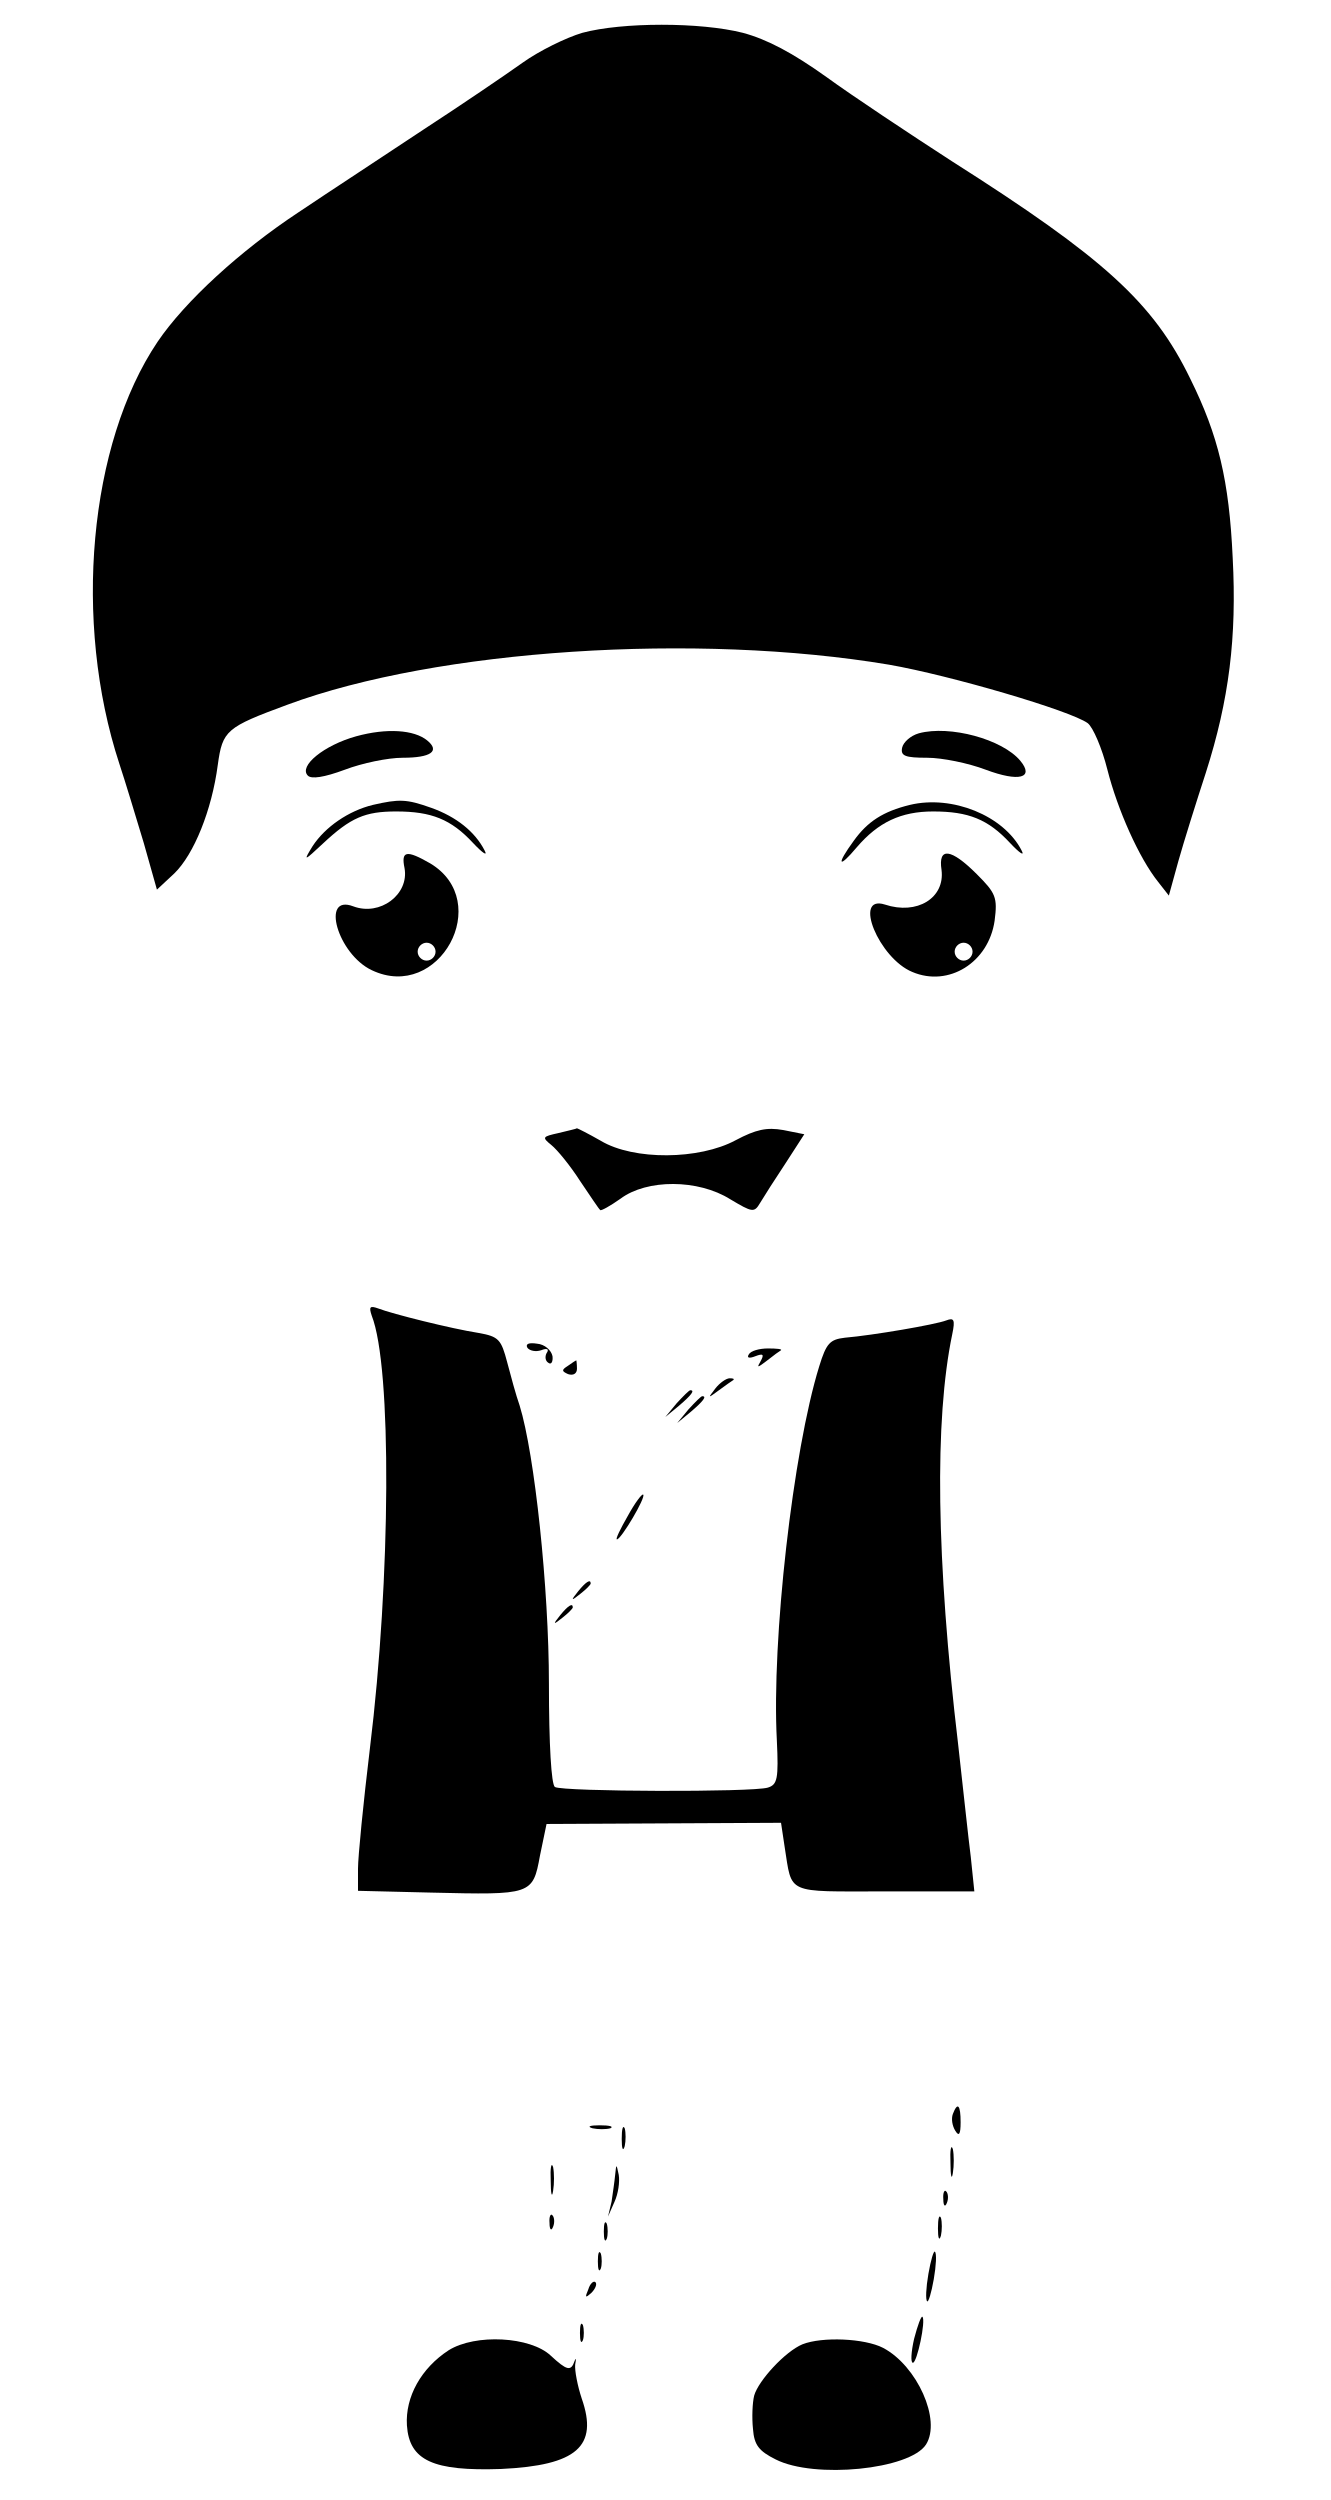
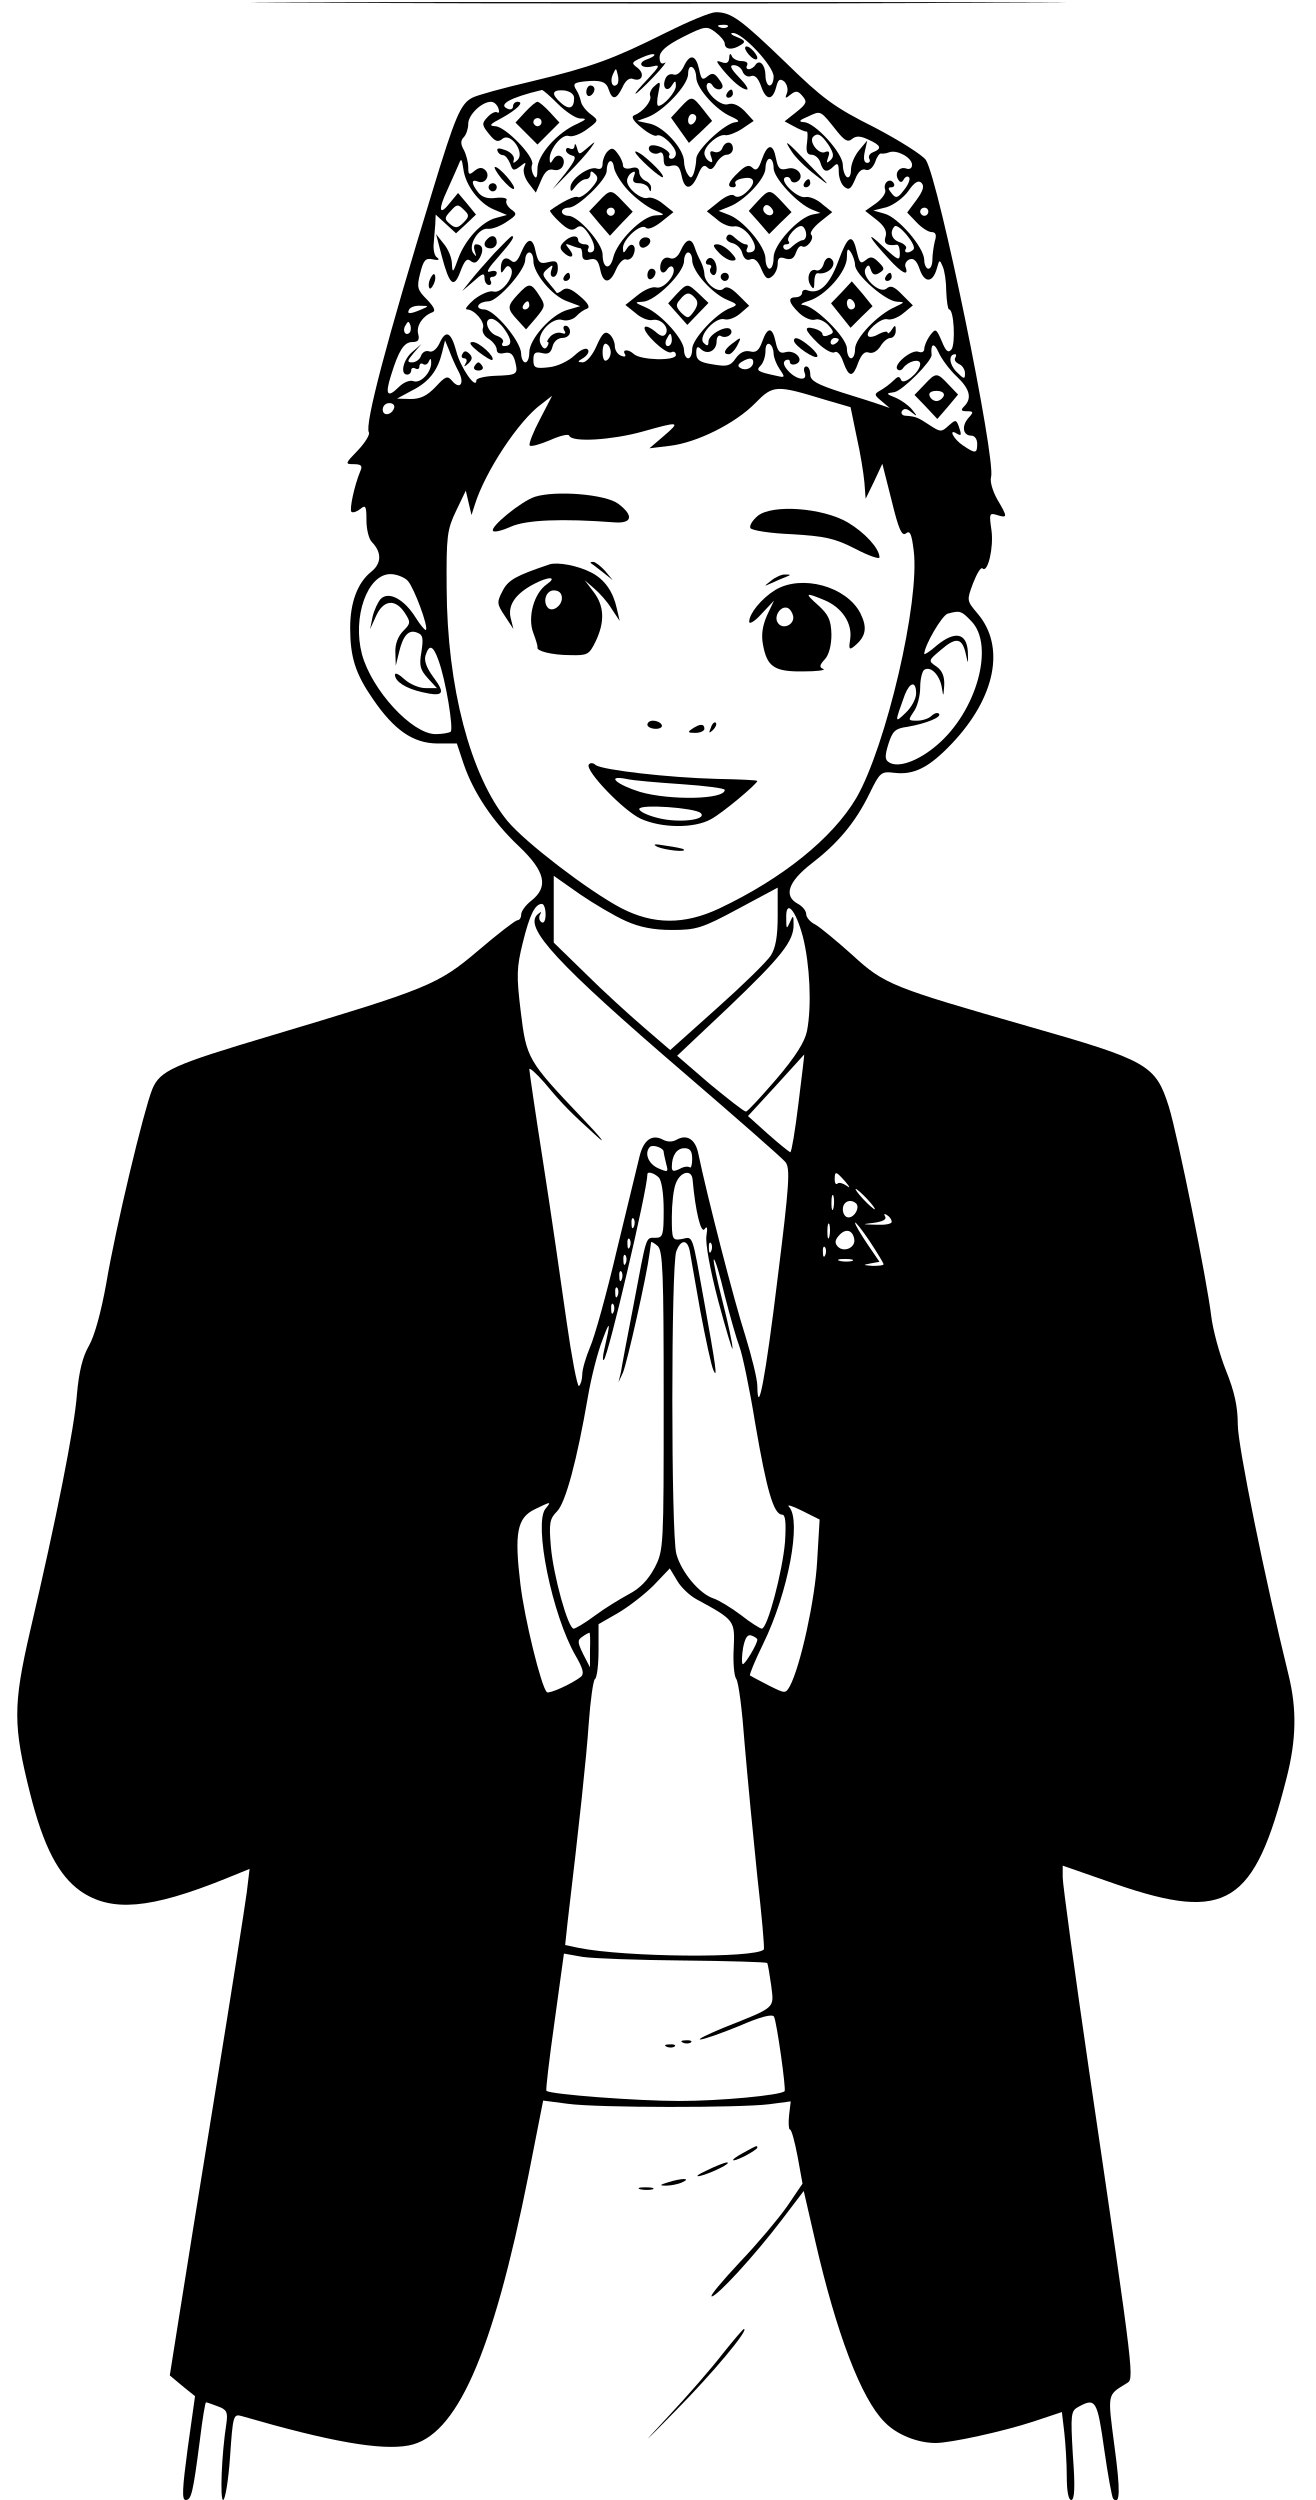
- <svg xmlns="http://www.w3.org/2000/svg" version="1.0" width="223pt" height="419pt" viewBox="0 0 223 419" preserveAspectRatio="xMidYMid meet">
-   <g transform="translate(0,419) scale(0.1,-0.1)" fill="#000000" stroke="none">
-     <path d="M976 4135 c-27 -8 -72 -30 -100 -50 -28 -20 -103 -71 -166 -112 -63 -42 -158 -104 -210 -139 -97 -64 -190 -149 -236 -217 -115 -171 -142 -469 -64 -707 10 -30 28 -90 41 -133 l22 -78 29 27 c33 32 63 106 73 182 8 58 14 63 117 101 251 93 686 121 1008 67 103 -18 304 -77 333 -98 9 -7 24 -42 33 -78 17 -67 53 -148 85 -188 l18 -23 16 58 c9 32 30 99 46 148 39 122 52 227 45 360 -6 130 -24 205 -71 300 -62 128 -145 203 -400 365 -71 46 -166 109 -210 141 -56 40 -99 63 -140 74 -71 18 -202 18 -269 0z" />
-     <path d="M597 2956 c-54 -15 -97 -50 -81 -66 6 -6 27 -3 62 10 29 11 72 20 97 20 47 0 63 11 41 29 -22 18 -68 21 -119 7z" />
-     <path d="M1540 2961 c-14 -4 -26 -15 -28 -24 -3 -14 5 -17 42 -17 25 0 69 -9 98 -20 56 -21 82 -14 58 15 -30 36 -118 60 -170 46z" />
-     <path d="M625 2841 c-41 -10 -80 -37 -101 -69 -16 -26 -15 -26 17 4 47 44 71 54 123 54 59 0 92 -13 129 -53 16 -17 25 -23 19 -12 -16 31 -47 56 -89 71 -42 15 -54 15 -98 5z" />
-     <path d="M1525 2841 c-45 -11 -71 -28 -94 -60 -30 -41 -26 -48 5 -11 36 42 74 60 128 60 59 0 92 -13 129 -53 16 -17 25 -23 19 -12 -30 58 -116 93 -187 76z" />
-     <path d="M678 2735 c8 -44 -41 -81 -86 -64 -55 21 -26 -80 31 -107 113 -54 205 115 98 179 -40 23 -49 21 -43 -8z m52 -140 c0 -8 -7 -15 -15 -15 -8 0 -15 7 -15 15 0 8 7 15 15 15 8 0 15 -7 15 -15z" />
-     <path d="M1578 2732 c6 -47 -41 -76 -95 -58 -54 17 -10 -90 46 -113 61 -26 128 16 138 86 5 39 2 46 -30 78 -43 43 -65 46 -59 7z m52 -137 c0 -8 -7 -15 -15 -15 -8 0 -15 7 -15 15 0 8 7 15 15 15 8 0 15 -7 15 -15z" />
-     <path d="M936 2291 c-27 -6 -28 -7 -12 -20 10 -8 32 -35 48 -60 17 -25 32 -48 34 -49 1 -2 17 7 34 19 44 33 130 33 184 -1 37 -22 40 -23 50 -6 6 10 25 40 43 67 l31 48 -35 7 c-28 5 -46 1 -80 -17 -61 -33 -171 -34 -226 -1 -21 12 -39 21 -40 21 -1 -1 -15 -4 -31 -8z" />
-     <path d="M623 1985 c34 -86 32 -440 -3 -725 -11 -91 -20 -182 -20 -202 l0 -37 123 -3 c168 -4 170 -4 182 62 l11 53 196 1 197 1 6 -40 c13 -81 0 -75 167 -75 l151 0 -6 58 c-4 31 -13 116 -21 187 -37 312 -40 545 -10 689 5 24 3 28 -10 23 -18 -7 -123 -25 -170 -29 -25 -3 -31 -9 -43 -48 -44 -142 -80 -459 -71 -627 3 -64 1 -74 -15 -79 -25 -8 -344 -7 -357 1 -6 4 -10 71 -10 173 0 160 -24 385 -49 466 -6 17 -15 50 -21 73 -10 38 -14 43 -48 49 -45 7 -145 32 -168 41 -14 5 -16 3 -11 -12z" />
-     <path d="M884 1931 c4 -5 14 -7 23 -4 10 4 14 2 9 -5 -3 -6 -2 -13 3 -16 5 -4 8 2 7 11 -2 10 -13 20 -26 21 -13 2 -20 0 -16 -7z" />
-     <path d="M1255 1920 c-4 -6 1 -7 11 -3 13 5 15 3 9 -8 -7 -12 -6 -12 11 1 10 8 21 16 23 17 2 2 -7 3 -22 3 -14 0 -29 -4 -32 -10z" />
-     <path d="M952 1901 c-11 -7 -11 -9 0 -14 9 -3 15 1 15 9 0 8 -1 14 -1 14 -1 0 -7 -4 -14 -9z" />
-     <path d="M1199 1863 c-13 -17 -13 -17 6 -3 11 8 22 16 24 17 2 2 0 3 -6 3 -6 0 -17 -8 -24 -17z" />
-     <path d="M1134 1838 l-19 -23 23 19 c21 18 27 26 19 26 -2 0 -12 -10 -23 -22z" />
-     <path d="M1154 1828 l-19 -23 23 19 c21 18 27 26 19 26 -2 0 -12 -10 -23 -22z" />
-     <path d="M1052 1649 c-12 -21 -21 -39 -18 -39 7 0 49 71 44 75 -2 2 -14 -14 -26 -36z" />
-     <path d="M969 1523 c-13 -16 -12 -17 4 -4 9 7 17 15 17 17 0 8 -8 3 -21 -13z" />
-     <path d="M939 1483 c-13 -16 -12 -17 4 -4 9 7 17 15 17 17 0 8 -8 3 -21 -13z" />
-     <path d="M1597 647 c-3 -8 -1 -20 4 -28 6 -10 9 -7 9 14 0 29 -5 35 -13 14z" />
-     <path d="M993 623 c9 -2 23 -2 30 0 6 3 -1 5 -18 5 -16 0 -22 -2 -12 -5z" />
-     <path d="M1042 605 c0 -16 2 -22 5 -12 2 9 2 23 0 30 -3 6 -5 -1 -5 -18z" />
-     <path d="M1593 565 c0 -22 2 -30 4 -17 2 12 2 30 0 40 -3 9 -5 -1 -4 -23z" />
-     <path d="M923 535 c0 -22 2 -30 4 -17 2 12 2 30 0 40 -3 9 -5 -1 -4 -23z" />
-     <path d="M1031 545 c-1 -11 -4 -31 -6 -45 l-6 -25 11 25 c6 13 9 33 7 45 -4 19 -4 19 -6 0z" />
-     <path d="M1581 504 c0 -11 3 -14 6 -6 3 7 2 16 -1 19 -3 4 -6 -2 -5 -13z" />
-     <path d="M921 464 c0 -11 3 -14 6 -6 3 7 2 16 -1 19 -3 4 -6 -2 -5 -13z" />
-     <path d="M1572 455 c0 -16 2 -22 5 -12 2 9 2 23 0 30 -3 6 -5 -1 -5 -18z" />
-     <path d="M1012 450 c0 -14 2 -19 5 -12 2 6 2 18 0 25 -3 6 -5 1 -5 -13z" />
-     <path d="M1002 400 c0 -14 2 -19 5 -12 2 6 2 18 0 25 -3 6 -5 1 -5 -13z" />
-     <path d="M1556 379 c-4 -23 -5 -44 -2 -46 2 -2 7 14 11 37 4 23 5 43 2 46 -2 3 -7 -14 -11 -37z" />
-     <path d="M986 353 c-6 -14 -5 -15 5 -6 7 7 10 15 7 18 -3 3 -9 -2 -12 -12z" />
-     <path d="M1532 270 c-5 -22 -6 -40 -2 -40 7 0 22 71 16 77 -2 2 -8 -14 -14 -37z" />
-     <path d="M972 280 c0 -14 2 -19 5 -12 2 6 2 18 0 25 -3 6 -5 1 -5 -13z" />
-     <path d="M752 251 c-46 -30 -73 -78 -70 -126 4 -59 44 -77 158 -73 127 6 163 38 135 118 -7 21 -12 47 -11 57 2 10 1 12 -1 6 -6 -18 -13 -16 -40 9 -34 32 -126 37 -171 9z" />
-     <path d="M1345 261 c-29 -12 -74 -61 -81 -86 -3 -12 -4 -37 -2 -56 2 -27 10 -37 38 -51 65 -33 225 -17 252 25 26 41 -15 132 -72 162 -31 16 -102 19 -135 6z" />
+ <svg xmlns="http://www.w3.org/2000/svg" version="1.0" width="323pt" height="614pt" viewBox="0 0 323 614" preserveAspectRatio="xMidYMid meet">
+   <g transform="translate(0,614) scale(0.1,-0.1)" fill="#000000" stroke="none">
+     <path d="M808 6133 c448 -2 1177 -2 1620 0 444 1 78 2 -813 2 -891 0 -1254 -1 -807 -2z" />
+     <path d="M1636 6060 c-130 -65 -181 -84 -331 -120 -69 -16 -134 -34 -145 -40 -29 -15 -42 -46 -98 -230 -113 -369 -167 -574 -156 -592 3 -5 -9 -25 -27 -44 -32 -33 -32 -34 -10 -34 18 0 22 -4 16 -17 -15 -36 -27 -94 -22 -100 4 -3 13 0 22 7 13 11 15 7 15 -28 0 -22 6 -47 14 -54 24 -25 23 -52 -2 -72 -34 -27 -52 -76 -52 -138 0 -72 13 -113 56 -175 52 -76 98 -108 157 -109 l49 0 17 -51 c24 -70 72 -142 136 -202 64 -61 73 -99 30 -133 -14 -11 -25 -26 -25 -34 0 -8 -4 -14 -9 -14 -5 0 -49 -34 -97 -75 -99 -84 -122 -93 -510 -209 -238 -71 -271 -85 -290 -131 -21 -52 -90 -340 -113 -477 -13 -72 -29 -130 -43 -154 -15 -26 -24 -62 -29 -118 -6 -82 -50 -304 -116 -586 -41 -179 -41 -228 1 -395 33 -131 70 -201 123 -239 76 -53 171 -45 357 30 l59 24 -7 -58 c-4 -31 -38 -248 -76 -482 -38 -234 -79 -488 -91 -565 l-22 -139 31 -26 31 -25 -18 -128 c-13 -98 -15 -127 -5 -127 14 0 18 17 35 148 6 50 13 92 15 92 1 0 14 -4 29 -10 22 -8 25 -14 21 -42 -12 -77 -16 -188 -8 -188 5 0 13 48 17 106 7 102 8 106 29 100 217 -63 342 -85 410 -72 117 22 206 223 294 664 l36 183 61 -8 c75 -10 422 -10 494 -1 l53 7 -4 -34 c-2 -19 -1 -35 2 -35 4 0 12 -30 19 -67 l12 -66 -38 -56 c-21 -30 -73 -92 -117 -138 -43 -46 -74 -83 -68 -83 13 0 105 100 172 188 l54 71 28 -122 c52 -227 113 -388 170 -445 29 -31 81 -52 126 -52 36 0 165 28 241 53 l69 23 6 -51 c3 -27 6 -76 6 -107 0 -36 4 -58 11 -58 8 0 10 31 4 109 -6 103 -5 110 14 120 42 23 46 16 63 -105 9 -63 19 -118 22 -121 17 -17 18 19 3 130 -17 130 -18 124 29 153 20 12 23 -8 -91 767 -36 246 -65 460 -65 476 l0 29 132 -46 c271 -93 339 -50 418 262 24 94 25 169 5 251 -58 236 -125 565 -125 616 0 44 -8 81 -29 133 -16 40 -32 100 -36 132 -11 92 -82 442 -104 515 -33 104 -50 114 -348 199 -331 95 -351 102 -429 174 -38 34 -79 68 -91 75 -13 6 -23 18 -23 26 0 8 -9 19 -20 25 -36 19 -25 54 33 99 65 50 108 101 143 173 25 51 28 54 60 50 49 -6 86 13 142 72 107 113 132 238 63 319 -27 32 -27 32 -11 75 9 23 19 40 23 36 13 -13 28 52 22 94 -6 41 -5 43 14 37 26 -8 26 -5 0 39 -11 20 -18 43 -15 54 13 41 -128 728 -160 779 -8 12 -65 48 -126 80 -98 49 -127 70 -218 159 -111 107 -134 124 -172 124 -13 0 -68 -23 -122 -50z m144 -27 c0 -15 19 -17 40 -3 12 7 10 11 -10 19 -14 5 -18 10 -10 10 23 1 100 -81 100 -107 0 -12 -4 -22 -10 -22 -5 0 -10 11 -10 24 0 27 -15 42 -25 26 -3 -5 -11 -10 -16 -10 -6 0 -7 5 -4 10 3 6 -3 10 -14 10 -10 0 -22 6 -24 13 -3 7 -6 5 -6 -5 -1 -12 -6 -15 -18 -11 -16 6 -15 3 2 -18 25 -30 47 -48 59 -49 6 0 -3 14 -19 30 -21 22 -24 30 -13 30 9 0 19 -7 22 -16 3 -9 13 -14 20 -11 10 4 18 -5 25 -24 12 -36 28 -37 37 -4 5 20 9 23 20 15 7 -7 10 -19 7 -28 -6 -14 -4 -15 9 -4 13 10 18 9 29 -4 12 -14 10 -19 -15 -39 l-29 -23 24 -13 c13 -7 27 -13 30 -12 3 1 3 -11 1 -28 -3 -21 0 -29 11 -29 9 0 19 -9 22 -20 7 -23 16 -25 33 -8 9 9 12 6 12 -14 0 -14 6 -31 14 -37 11 -9 16 -5 26 18 7 19 17 28 26 24 8 -3 17 4 23 18 4 13 11 23 15 22 3 -1 12 0 20 3 19 7 56 -13 56 -31 0 -8 -6 -12 -14 -9 -17 6 -30 -11 -20 -27 5 -8 9 -8 14 1 4 7 10 8 13 4 3 -5 -3 -19 -13 -31 -15 -20 -20 -21 -30 -8 -9 11 -10 15 -1 15 7 0 9 5 6 10 -9 15 -27 1 -21 -16 3 -7 -7 -22 -22 -33 l-27 -19 28 -22 c19 -15 26 -28 22 -41 -6 -17 3 -24 28 -20 4 0 7 -9 7 -21 0 -20 -4 -18 -42 17 -44 42 -35 23 16 -32 31 -34 49 -43 40 -19 -3 7 2 16 10 19 10 4 18 -4 25 -25 12 -34 32 -33 42 3 6 22 7 22 14 5 5 -10 9 -38 9 -62 1 -24 4 -44 7 -44 12 0 16 -84 6 -98 -8 -10 -14 -5 -24 20 -14 32 -15 32 -29 14 -8 -11 -14 -26 -14 -33 0 -7 -6 -10 -14 -7 -17 7 -63 -32 -52 -43 4 -4 10 -3 14 3 12 17 42 25 42 10 0 -20 -42 -54 -47 -39 -4 10 -8 9 -19 -2 -8 -8 -23 -19 -32 -24 -16 -9 -15 -11 3 -26 l20 -17 -20 7 c-11 4 -55 18 -97 31 -62 20 -78 29 -78 44 0 11 -4 20 -10 20 -5 0 -7 -7 -4 -15 9 -22 -19 -19 -40 4 -11 12 -14 21 -7 26 6 3 11 2 11 -4 0 -6 7 -8 15 -5 22 9 -2 36 -26 29 -13 -4 -19 1 -24 25 -8 38 -20 38 -33 1 -8 -22 -15 -28 -30 -24 -13 3 -25 -3 -35 -17 -13 -19 -21 -21 -56 -15 -33 5 -41 11 -41 28 0 15 3 18 11 10 16 -16 39 -5 39 19 0 10 5 16 10 13 13 -8 32 4 25 15 -8 14 -55 -11 -55 -29 0 -11 -3 -12 -12 -3 -15 15 28 64 51 58 9 -3 26 3 39 14 l22 19 -26 26 c-19 19 -30 23 -37 16 -13 -13 -47 14 -47 36 0 7 -4 21 -9 31 -5 9 -12 25 -15 35 -8 24 -21 21 -34 -8 -7 -16 -17 -23 -27 -19 -9 4 -17 -1 -21 -10 -8 -21 4 -35 15 -17 5 7 11 9 14 4 10 -16 -23 -54 -41 -49 -10 3 -30 -6 -46 -19 l-30 -24 25 -20 c13 -12 32 -19 41 -17 20 5 43 -18 33 -34 -5 -8 -13 -6 -26 6 -11 9 -22 14 -25 11 -10 -10 53 -70 65 -62 6 3 11 0 11 -7 0 -15 -88 -13 -104 3 -13 12 -29 11 -21 -1 3 -6 -1 -7 -9 -4 -9 3 -16 14 -16 24 0 10 -6 23 -13 29 -11 9 -18 3 -32 -29 -10 -23 -25 -40 -34 -40 -14 1 -13 2 2 11 9 6 15 15 11 20 -4 6 -17 1 -33 -14 -15 -14 -42 -27 -63 -29 -34 -4 -38 -1 -38 18 0 17 4 21 21 17 15 -4 22 0 26 16 3 12 13 21 24 21 11 0 19 7 19 15 0 8 -5 15 -11 15 -5 0 -7 -5 -3 -12 5 -7 2 -9 -7 -6 -8 3 -20 -1 -27 -8 -7 -8 -10 -14 -7 -14 3 0 3 -5 -1 -11 -5 -8 -10 -6 -16 6 -13 23 28 68 54 59 10 -3 25 1 33 9 8 9 20 17 27 19 8 3 2 14 -17 30 -22 19 -33 23 -43 16 -7 -6 -14 -9 -15 -7 -1 2 -10 13 -20 25 -16 19 -16 22 -2 34 13 11 14 10 9 -4 -3 -9 -1 -16 5 -16 6 0 11 9 11 21 0 17 -4 20 -24 15 -20 -5 -24 -1 -30 24 -7 38 -20 38 -36 0 -9 -22 -16 -28 -25 -20 -14 12 -25 3 -25 -19 0 -13 2 -13 9 -2 6 9 10 10 16 2 11 -18 -23 -63 -43 -57 -9 3 -30 -6 -47 -19 -16 -14 -25 -25 -18 -25 18 0 45 -31 39 -46 -3 -8 3 -20 14 -26 11 -7 20 -19 20 -27 0 -8 7 -11 19 -8 14 3 21 -2 26 -20 8 -33 6 -34 -49 -36 -25 -1 -46 -6 -46 -11 0 -25 -39 31 -49 70 -13 49 -26 56 -42 20 -7 -14 -17 -22 -25 -19 -8 3 -17 -2 -20 -11 -3 -9 -13 -16 -22 -16 -13 0 -12 4 4 23 l19 22 -22 -19 c-23 -19 -31 -56 -13 -56 6 0 10 5 10 11 0 5 5 7 10 4 6 -3 10 -1 10 5 0 6 4 9 9 6 5 -4 12 0 14 6 4 9 6 8 6 -2 1 -24 -26 -53 -44 -46 -9 3 -24 -3 -36 -15 -27 -27 -34 -19 -19 28 19 62 32 83 53 83 14 0 18 5 14 20 -5 20 11 44 35 53 9 3 4 13 -13 31 -24 24 -26 30 -17 65 8 32 13 38 31 34 13 -3 18 -1 11 4 -7 4 -10 19 -9 33 1 14 3 36 4 49 l1 24 25 -23 25 -23 25 23 24 23 -22 27 -22 26 -19 -23 c-27 -35 -31 -20 -8 29 11 24 23 52 28 63 7 18 8 16 12 -10 5 -40 39 -85 76 -100 l31 -13 -26 -7 c-36 -9 -77 -54 -94 -101 -12 -34 -14 -36 -15 -13 0 15 -9 37 -20 50 l-19 24 14 -54 c19 -72 30 -81 46 -37 10 26 16 33 25 25 9 -7 15 -5 23 9 10 19 6 32 -10 32 -5 0 -6 -8 -3 -17 5 -14 4 -15 -4 -4 -13 19 14 63 37 59 9 -1 29 6 45 17 26 17 27 20 11 31 -9 7 -14 17 -11 22 3 5 -8 8 -26 6 -21 -3 -35 2 -44 14 -17 22 -17 33 0 26 18 -7 31 15 18 28 -8 8 -16 7 -27 -2 -13 -11 -15 -9 -15 9 0 12 -5 32 -11 43 -8 14 -8 23 0 31 6 6 11 21 11 33 0 22 33 54 56 54 7 0 15 -7 18 -16 3 -8 2 -13 -3 -10 -4 3 -15 -2 -24 -12 -14 -15 -14 -19 4 -41 15 -19 22 -21 33 -12 20 17 56 -34 37 -52 -10 -9 -12 -9 -9 1 2 8 -7 18 -20 23 -16 6 -23 6 -20 -2 2 -6 8 -10 13 -10 6 0 13 -9 18 -21 6 -18 9 -18 24 -7 15 12 16 12 10 -3 -3 -10 2 -26 12 -39 l17 -22 13 30 c9 22 18 29 30 26 11 -3 21 2 24 11 8 20 -13 33 -24 15 -7 -12 -9 -11 -9 1 0 25 31 62 47 56 8 -3 28 4 44 16 30 22 30 22 9 38 -12 9 -22 23 -23 30 -2 8 -6 21 -11 28 -10 16 -7 19 19 22 40 4 54 0 60 -20 9 -27 19 -25 34 6 7 16 17 24 26 20 22 -8 30 13 10 28 -15 11 -14 13 10 24 15 7 30 11 32 8 2 -2 -5 -7 -16 -11 -28 -9 -17 -25 12 -18 19 5 18 1 -12 -31 -19 -20 -33 -36 -30 -36 3 0 23 19 44 41 22 23 34 39 28 35 -9 -5 -13 0 -13 13 0 15 16 29 57 50 54 27 59 28 80 12 12 -9 23 -22 23 -28z m7 41 c-3 -3 -12 -4 -19 -1 -8 3 -5 6 6 6 11 1 17 -2 13 -5z m-271 -141 c-11 -11 -19 6 -11 24 8 17 8 17 12 0 3 -10 2 -21 -1 -24z m-146 -48 c19 -19 43 -35 54 -36 18 0 17 -2 -6 -13 -49 -21 -98 -77 -98 -110 0 -22 -3 -27 -9 -17 -5 8 -7 20 -4 27 7 18 -66 94 -91 94 -16 1 -13 5 16 20 38 21 57 40 39 40 -6 0 -11 -5 -11 -11 0 -6 -5 -9 -11 -7 -29 10 2 28 82 47 3 0 20 -15 39 -34z m40 14 c0 -25 -12 -30 -32 -12 -25 22 -23 33 7 31 15 -2 25 -9 25 -19z m647 -83 c18 -22 26 -26 36 -17 10 8 21 7 40 -2 31 -14 34 -22 11 -31 -8 -3 -12 -10 -9 -16 3 -5 1 -10 -5 -10 -8 0 -10 10 -6 28 l6 27 -20 -24 c-11 -13 -20 -34 -20 -48 0 -13 -4 -21 -10 -18 -5 3 -10 17 -10 30 0 29 -69 105 -96 105 -14 1 -11 5 11 14 32 15 29 16 72 -38z m-22 -32 c13 -21 14 -29 4 -38 -9 -8 -10 -7 -5 8 5 13 2 17 -9 12 -15 -5 -39 26 -28 38 11 11 20 6 38 -20z m216 -135 l-23 -31 23 -24 c12 -13 29 -24 37 -24 10 0 13 -7 8 -22 -3 -13 -6 -33 -6 -45 0 -13 -4 -23 -10 -23 -5 0 -10 10 -10 21 0 31 -64 105 -97 114 l-28 8 32 8 c17 5 42 23 54 40 15 22 25 27 32 20 8 -8 4 -20 -12 -42z m-1113 -56 c-14 -14 -20 -14 -33 -3 -14 12 -14 15 2 32 15 17 18 17 32 3 14 -13 14 -17 -1 -32z m1142 27 c0 -5 -4 -10 -10 -10 -5 0 -10 5 -10 10 0 6 5 10 10 10 6 0 10 -4 10 -10z m-36 -92 c-3 -4 -10 -8 -15 -8 -6 0 -8 4 -4 9 3 5 -4 12 -15 16 -20 6 -26 25 -13 39 9 9 54 -45 47 -56z m-934 -29 c0 -30 46 -86 83 -99 l32 -12 -31 -9 c-40 -11 -94 -72 -94 -104 0 -14 -4 -25 -10 -25 -5 0 -10 10 -10 21 0 30 -66 109 -91 109 -11 0 -17 5 -14 10 3 6 15 10 25 10 22 0 90 76 90 102 0 10 5 18 10 18 6 0 10 -9 10 -21z m390 2 c0 -27 48 -81 85 -97 27 -11 28 -13 10 -20 -35 -12 -95 -77 -95 -101 0 -13 -4 -23 -10 -23 -5 0 -10 9 -10 20 0 26 -55 88 -94 105 -28 12 -29 13 -7 14 30 1 101 71 101 100 0 11 5 21 10 21 6 0 10 -9 10 -19z m-665 -121 c-28 -12 -37 -12 -30 0 3 6 16 10 28 9 21 0 21 -1 2 -9z m205 -50 c18 -26 18 -40 -2 -40 -5 0 -7 4 -3 9 3 5 -3 12 -14 16 -23 7 -35 42 -14 42 8 0 23 -12 33 -27z m-234 -7 c-10 -10 -19 5 -10 18 6 11 8 11 12 0 2 -7 1 -15 -2 -18z m644 -18 c0 -8 -4 -15 -10 -15 -5 0 -7 7 -4 15 4 8 8 15 10 15 2 0 4 -7 4 -15z m-524 -77 c16 -29 4 -47 -16 -23 -11 13 -16 11 -40 -15 -21 -22 -37 -30 -62 -30 l-33 1 37 20 c42 21 63 49 74 94 l7 29 10 -24 c5 -14 15 -37 23 -52z m374 47 c0 -8 -4 -17 -10 -20 -6 -4 -10 5 -10 20 0 15 4 24 10 20 6 -3 10 -12 10 -20z m400 -3 c0 -10 7 -27 15 -39 14 -20 13 -21 -8 -16 -47 10 -51 13 -39 25 7 7 12 23 12 36 0 13 4 20 10 17 6 -3 10 -14 10 -23z m449 -56 c33 -31 39 -54 19 -74 -9 -9 -8 -12 7 -12 16 0 17 -2 3 -17 -17 -20 -13 -43 8 -43 8 0 14 -9 14 -20 0 -24 -4 -25 -35 -4 -23 15 -37 43 -15 29 12 -7 12 -3 4 20 -6 15 -8 14 -25 -1 -17 -16 -20 -15 -46 2 -29 19 -33 21 -59 23 -8 0 -12 6 -9 11 5 8 12 7 23 -2 15 -12 16 -11 2 6 -8 10 -26 23 -40 29 -25 10 -25 11 -3 14 20 4 93 77 91 92 -3 27 6 31 17 6 7 -16 27 -43 44 -59z m-3 45 c-3 -5 1 -11 9 -15 8 -3 15 -13 15 -23 0 -15 -2 -15 -21 4 -18 18 -20 43 -3 43 3 0 3 -4 0 -9z m-496 -10 c0 -14 -18 -23 -31 -15 -8 4 -7 9 2 15 18 11 29 11 29 0z m177 -93 l62 -18 15 -73 c9 -39 17 -90 19 -112 l3 -40 21 43 20 43 23 -91 c17 -70 25 -88 35 -80 10 8 14 -1 19 -42 16 -124 -68 -482 -141 -608 -58 -98 -180 -197 -336 -271 -87 -41 -163 -40 -242 1 -81 43 -235 161 -279 214 -91 112 -148 329 -149 571 -1 128 1 144 23 190 l24 50 7 -30 7 -30 8 25 c25 81 108 207 163 247 l27 21 -30 -58 c-17 -32 -28 -61 -25 -64 3 -4 26 3 50 13 24 11 46 16 47 11 6 -17 104 -11 180 10 92 26 94 25 52 -11 l-35 -30 50 6 c67 8 161 55 210 105 44 45 51 45 172 8z m-1059 -20 c-6 -18 -28 -21 -28 -4 0 9 7 16 16 16 9 0 14 -5 12 -12z m34 -425 c16 -19 51 -114 44 -120 -2 -2 -13 11 -25 30 -28 45 -66 66 -86 46 -7 -8 -16 -27 -20 -44 l-6 -30 15 33 c18 39 47 42 70 7 15 -23 15 -26 -4 -45 -12 -12 -20 -32 -19 -52 l1 -33 8 33 c10 42 24 57 45 48 14 -5 15 -14 10 -47 -6 -34 -3 -44 16 -65 l22 -24 -28 0 c-16 0 -39 10 -52 22 -13 12 -23 17 -23 11 0 -17 27 -34 67 -43 52 -12 58 -4 28 36 -17 23 -24 41 -20 54 9 29 19 25 32 -12 18 -49 37 -167 30 -175 -4 -3 -21 -6 -37 -6 -58 0 -157 108 -181 196 -24 91 13 197 70 197 15 0 35 -8 43 -17z m1383 -98 c59 -59 14 -223 -85 -306 -46 -39 -95 -56 -117 -41 -10 6 -10 16 -1 45 10 31 16 38 47 42 46 8 85 24 77 32 -3 4 -12 1 -18 -5 -7 -7 -23 -12 -36 -12 -22 0 -22 1 -8 22 9 12 16 39 16 60 0 20 5 40 10 43 16 10 38 -13 43 -43 4 -25 4 -24 6 5 1 22 -5 36 -19 46 -21 14 -20 15 11 41 37 32 52 30 61 -10 6 -27 6 -27 5 6 -3 46 -32 51 -76 15 -17 -15 -31 -24 -31 -21 0 20 44 96 58 99 30 8 33 7 57 -18z m-135 -178 c0 -13 -11 -34 -26 -48 -27 -26 -27 -25 -2 44 13 33 28 35 28 4z m-713 -559 c33 -15 68 -22 113 -22 60 0 74 4 163 52 l97 52 0 -70 c0 -50 -5 -78 -17 -97 -10 -15 -69 -73 -132 -129 l-115 -103 -65 56 c-36 31 -101 90 -143 132 l-78 76 0 82 0 82 64 -45 c35 -24 86 -54 113 -66z m-197 16 c0 -14 -4 -23 -10 -19 -6 4 -7 12 -4 18 5 9 4 9 -6 1 -34 -32 47 -120 360 -389 129 -111 241 -209 249 -219 12 -15 10 -52 -19 -284 -30 -246 -49 -347 -50 -266 0 17 -14 73 -30 125 -26 80 -94 344 -115 446 -7 35 -28 48 -53 34 -10 -6 -23 -6 -34 0 -26 14 -47 0 -57 -40 -5 -20 -30 -124 -56 -231 -25 -107 -55 -215 -66 -239 -10 -24 -19 -54 -19 -67 0 -12 -4 -25 -8 -28 -4 -3 -18 70 -31 162 -13 92 -38 266 -57 387 -19 121 -34 224 -34 229 0 5 17 -10 38 -34 44 -53 62 -71 127 -130 27 -25 11 -4 -36 45 -133 140 -136 145 -150 260 -11 90 -10 109 5 170 17 69 30 95 47 95 5 0 9 -12 9 -26z m632 -55 c17 -68 22 -169 10 -231 -5 -26 -28 -63 -75 -118 -38 -44 -71 -80 -75 -80 -5 0 -44 31 -89 68 l-80 69 125 118 c132 126 162 164 161 205 0 23 -1 23 -9 5 -8 -18 -9 -17 -9 8 -2 51 23 24 41 -44z m-11 -409 c-8 -66 -17 -120 -20 -120 -3 1 -28 21 -55 45 l-49 44 69 75 c38 42 69 76 69 76 1 0 -6 -54 -14 -120z m-331 -119 c0 -3 3 -16 6 -29 6 -21 5 -22 -20 -11 -24 11 -34 37 -20 52 7 7 34 -2 34 -12z m70 -18 c0 -14 -3 -23 -6 -20 -4 3 -15 2 -25 -4 -15 -7 -19 -6 -19 5 0 28 12 46 31 46 14 0 19 -7 19 -27z m-82 -45 c7 -7 12 -40 12 -80 0 -62 -2 -68 -20 -68 -25 0 -21 9 -54 -165 -15 -77 -29 -151 -31 -165 l-6 -25 11 24 c10 23 59 241 65 291 2 14 4 27 4 29 1 2 8 -2 16 -9 13 -11 15 -65 15 -379 0 -361 0 -368 -22 -411 -16 -30 -36 -51 -63 -65 -22 -12 -60 -35 -84 -53 -24 -18 -48 -32 -52 -32 -14 0 -50 131 -56 201 -5 58 -3 69 15 87 21 21 49 125 76 282 8 47 24 110 36 140 19 52 20 44 4 -25 -4 -16 -4 -28 -1 -25 11 10 107 418 107 456 0 8 17 3 28 -8z m83 -5 c7 -79 21 -136 30 -121 6 8 7 2 4 -17 -3 -18 9 -84 29 -160 19 -71 35 -124 35 -117 1 7 -10 59 -24 114 -14 55 -24 102 -22 105 3 2 15 -38 27 -89 13 -51 29 -107 36 -125 7 -18 25 -103 39 -190 28 -163 45 -223 66 -223 8 0 10 -19 7 -67 -6 -72 -43 -213 -57 -213 -4 0 -28 15 -52 34 -24 18 -54 36 -66 40 -35 11 -80 65 -92 110 -13 51 -13 709 0 743 11 29 27 30 33 1 2 -13 14 -79 26 -148 13 -69 27 -134 32 -145 11 -25 6 10 -22 165 -31 173 -27 163 -55 157 -24 -4 -25 -2 -25 54 0 32 4 69 10 83 11 29 39 35 41 9z m375 -5 c12 -14 13 -18 3 -10 -9 6 -19 9 -22 5 -4 -3 -7 1 -7 10 0 22 3 21 26 -5z m54 -43 c13 -14 21 -25 18 -25 -2 0 -15 11 -28 25 -13 14 -21 25 -18 25 2 0 15 -11 28 -25z m-83 -22 c-3 -10 -5 -4 -5 12 0 17 2 24 5 18 2 -7 2 -21 0 -30z m56 11 c9 -10 -4 -34 -19 -34 -8 0 -14 9 -14 20 0 19 19 27 33 14z m87 -45 c0 -5 -17 -8 -37 -7 -38 1 -38 1 -5 5 20 3 30 8 26 15 -4 7 -2 8 4 4 7 -4 12 -11 12 -17z m-633 -11 c-3 -8 -6 -5 -6 6 -1 11 2 17 5 13 3 -3 4 -12 1 -19z m480 -25 c-3 -10 -5 -4 -5 12 0 17 2 24 5 18 2 -7 2 -21 0 -30z m133 -68 c0 -3 -12 -4 -27 -4 -24 2 -25 2 -5 6 l22 4 -30 44 c-16 24 -30 47 -30 52 0 4 16 -16 35 -44 19 -29 35 -55 35 -58z m-72 62 c4 -21 -25 -34 -40 -19 -8 8 -8 16 2 27 16 19 34 15 38 -8z m-551 -19 c-3 -8 -6 -5 -6 6 -1 11 2 17 5 13 3 -3 4 -12 1 -19z m200 -10 c-3 -8 -6 -5 -6 6 -1 11 2 17 5 13 3 -3 4 -12 1 -19z m280 -10 c-3 -8 -6 -5 -6 6 -1 11 2 17 5 13 3 -3 4 -12 1 -19z m-490 -20 c-3 -8 -6 -5 -6 6 -1 11 2 17 5 13 3 -3 4 -12 1 -19z m556 5 c-7 -2 -21 -2 -30 0 -10 3 -4 5 12 5 17 0 24 -2 18 -5z m-566 -45 c-3 -8 -6 -5 -6 6 -1 11 2 17 5 13 3 -3 4 -12 1 -19z m-10 -40 c-3 -8 -6 -5 -6 6 -1 11 2 17 5 13 3 -3 4 -12 1 -19z m-10 -40 c-3 -8 -6 -5 -6 6 -1 11 2 17 5 13 3 -3 4 -12 1 -19z m-167 -483 c-30 -36 16 -262 74 -362 18 -31 21 -44 13 -51 -23 -18 -79 -43 -84 -38 -14 14 -55 181 -65 266 -15 125 -8 162 35 183 41 20 42 20 27 2z m667 -128 c-5 -95 -41 -259 -67 -308 -11 -19 -11 -19 -53 2 -23 12 -44 23 -45 24 -2 2 12 36 32 77 62 126 95 304 64 337 -7 7 7 3 31 -9 l44 -22 -6 -101z m-296 -95 c94 -51 94 -52 91 -120 -2 -35 1 -68 6 -75 6 -7 15 -79 21 -162 7 -82 21 -228 31 -324 11 -96 18 -176 16 -179 -22 -22 -340 -19 -455 4 l-33 7 6 56 c28 236 46 401 52 489 4 56 11 105 15 108 5 3 9 34 9 70 l0 65 47 27 c26 15 66 46 88 68 l40 42 18 -30 c9 -16 31 -37 48 -46z m-262 -124 l0 -43 -17 33 c-14 29 -14 34 -2 42 8 6 16 10 18 10 1 0 2 -19 1 -42z m411 25 c0 -11 -32 -64 -36 -60 -3 3 -2 21 1 40 5 25 11 34 21 30 8 -3 14 -7 14 -10z m-182 -788 c111 -1 204 -4 206 -6 2 -2 6 -27 10 -55 7 -58 14 -52 -119 -105 -38 -16 -63 -28 -55 -28 8 0 51 15 95 33 55 24 82 30 86 23 7 -14 30 -179 26 -183 -10 -10 -158 -24 -259 -24 -101 0 -317 16 -326 25 -2 2 7 78 20 170 l23 167 45 -8 c25 -4 136 -8 248 -9z" />
+     <path d="M1830 6022 c0 -5 7 -15 15 -22 8 -7 15 -8 15 -2 0 5 -7 15 -15 22 -8 7 -15 8 -15 2z" />
+     <path d="M1679 5976 c-7 -14 -17 -22 -25 -19 -8 3 -17 -2 -20 -11 -9 -22 5 -34 16 -16 8 13 10 13 10 -1 0 -15 -30 -49 -43 -49 -4 0 -4 14 0 32 6 28 5 30 -9 17 -9 -7 -14 -19 -11 -25 4 -12 -18 -39 -39 -47 -9 -3 -3 -14 17 -30 16 -14 34 -23 38 -20 11 7 47 -27 47 -44 0 -7 -5 -13 -11 -13 -5 0 -8 4 -5 9 3 4 -6 13 -19 19 -14 6 -27 7 -30 2 -7 -11 12 -23 25 -15 6 3 10 -4 10 -16 0 -16 5 -20 19 -16 15 3 20 -2 25 -24 7 -37 24 -37 40 1 9 22 15 27 23 19 8 -8 14 -5 22 10 7 12 18 21 26 21 8 0 15 7 15 15 0 19 -19 20 -26 1 -3 -8 -12 -12 -20 -9 -10 4 -12 0 -7 -13 4 -12 3 -15 -5 -10 -7 4 -12 13 -12 20 0 18 35 48 52 44 7 -1 26 6 41 16 l28 19 -22 24 c-15 15 -29 21 -41 17 -20 -6 -61 34 -51 50 3 4 9 3 13 -4 4 -7 13 -11 19 -9 8 3 8 10 -3 24 -11 16 -17 17 -29 7 -12 -10 -15 -7 -20 18 -8 36 -23 39 -38 6z m31 -26 c0 -26 48 -80 85 -96 18 -8 23 -13 13 -14 -25 0 -98 -68 -98 -90 0 -10 -3 -26 -6 -35 -5 -13 -8 -14 -15 -3 -5 7 -9 21 -9 31 0 31 -49 85 -83 93 l-32 7 25 9 c39 14 100 79 100 106 0 13 4 20 10 17 6 -3 10 -15 10 -25z" />
+     <path d="M1671 5876 l-23 -25 22 -31 22 -31 29 27 28 27 -22 28 c-27 34 -28 35 -56 5z m39 -25 c0 -6 -4 -13 -10 -16 -5 -3 -10 1 -10 9 0 9 5 16 10 16 6 0 10 -4 10 -9z" />
+     <path d="M1440 5914 c0 -8 5 -12 10 -9 6 3 10 10 10 16 0 5 -4 9 -10 9 -5 0 -10 -7 -10 -16z" />
+     <path d="M1785 5910 c-3 -5 -1 -10 4 -10 6 0 11 5 11 10 0 6 -2 10 -4 10 -3 0 -8 -4 -11 -10z" />
+     <path d="M1411 5782 c0 -7 -5 -10 -11 -7 -5 3 -10 2 -10 -4 0 -5 7 -11 15 -13 12 -2 8 -12 -16 -43 l-32 -40 39 40 c22 22 46 49 54 60 14 20 14 20 -7 2 -21 -18 -21 -18 -26 0 -3 10 -5 12 -6 5z" />
+     <path d="M1945 5767 c8 -13 34 -39 58 -57 39 -31 38 -29 -13 23 -60 63 -68 69 -45 34z" />
+     <path d="M1492 5768 c-6 -6 -12 -20 -12 -30 0 -11 -5 -15 -14 -12 -19 7 -65 -26 -65 -46 0 -12 2 -12 13 3 7 9 18 17 25 17 6 0 11 5 11 12 0 9 3 9 12 0 9 -9 6 -17 -12 -37 -12 -13 -27 -22 -31 -19 -7 4 -38 -11 -68 -33 -2 -1 8 -14 23 -28 21 -20 31 -23 41 -15 10 8 17 5 29 -12 18 -26 21 -48 5 -48 -5 0 -7 5 -4 10 3 6 -1 10 -9 10 -9 0 -16 5 -16 10 0 14 -19 12 -35 -4 -10 -10 -11 -16 -2 -25 18 -18 31 -13 16 6 -12 15 -12 16 4 10 10 -4 21 -7 23 -7 2 0 4 -7 4 -16 0 -11 6 -15 19 -11 15 3 20 -2 25 -24 7 -37 24 -37 39 -1 7 16 18 27 24 25 7 -3 16 3 19 12 9 21 -5 33 -16 15 -8 -13 -10 -13 -10 1 0 22 44 61 56 50 5 -6 20 0 38 14 l30 24 -25 20 c-13 11 -30 18 -38 15 -16 -5 -51 23 -51 42 0 7 5 16 12 20 8 5 9 2 5 -9 -5 -12 -1 -17 12 -17 11 0 22 -6 24 -12 4 -10 6 -10 6 0 1 7 -6 15 -14 18 -8 4 -15 13 -15 21 0 10 -7 14 -20 10 -12 -3 -20 0 -20 7 0 7 -6 20 -13 29 -10 14 -15 15 -25 5z m51 -96 c18 -19 46 -40 62 -47 30 -13 30 -13 5 -14 -32 -1 -95 -64 -104 -104 -8 -32 -26 -27 -26 8 0 27 -60 95 -84 95 -9 0 -16 5 -16 10 0 6 8 10 17 10 22 0 93 69 93 90 0 27 15 34 18 8 2 -12 18 -38 35 -56z" />
+     <path d="M1470 5645 l-23 -24 25 -30 26 -30 28 30 28 29 -24 25 c-29 31 -31 31 -60 0z m40 -25 c0 -5 -4 -10 -10 -10 -5 0 -10 5 -10 10 0 6 5 10 10 10 6 0 10 -4 10 -10z" />
+     <path d="M1871 5748 c-8 -24 -14 -29 -23 -20 -8 8 -17 6 -34 -11 -26 -24 -30 -37 -13 -37 5 0 8 4 5 9 -3 5 5 11 19 13 30 6 33 -12 7 -35 -11 -10 -22 -13 -28 -8 -5 6 -21 0 -38 -14 l-30 -24 25 -20 c13 -12 32 -19 42 -17 10 2 25 -6 37 -21 19 -25 19 -43 -1 -43 -6 0 -7 5 -4 10 3 6 2 10 -4 10 -5 0 -16 7 -25 15 -10 10 -17 12 -21 4 -4 -6 2 -13 13 -16 11 -2 23 -14 25 -25 4 -13 11 -19 20 -15 10 4 19 -4 27 -24 10 -23 15 -27 26 -18 8 6 14 20 14 31 0 15 5 18 19 13 14 -4 21 0 26 15 4 11 10 18 15 15 11 -7 32 20 22 29 -4 4 6 18 22 31 l30 24 -25 20 c-13 12 -32 19 -41 17 -19 -4 -64 39 -50 48 6 3 12 1 14 -6 2 -6 9 -8 16 -4 20 12 1 38 -23 32 -19 -5 -24 -1 -29 24 -7 39 -21 38 -35 -2z m29 -21 c0 -24 59 -88 95 -102 l20 -8 -20 -4 c-35 -8 -95 -74 -95 -105 0 -15 -4 -28 -10 -28 -5 0 -10 11 -10 25 0 29 -53 93 -89 107 l-26 10 25 10 c38 14 90 69 90 95 0 13 5 23 10 23 6 0 10 -10 10 -23z m80 -163 c0 -8 -4 -14 -9 -14 -5 0 -16 -7 -25 -15 -9 -9 -17 -11 -21 -5 -3 5 -1 10 6 10 7 0 9 3 6 7 -9 9 23 44 34 37 5 -3 9 -12 9 -20z" />
+     <path d="M1861 5646 l-22 -24 25 -28 25 -29 27 27 28 27 -24 26 c-29 31 -31 31 -59 1z m36 -32 c-9 -9 -28 6 -21 18 4 6 10 6 17 -1 6 -6 8 -13 4 -17z" />
+     <path d="M1560 5767 c0 -9 64 -67 68 -62 4 4 -22 32 -50 54 -10 7 -18 11 -18 8z" />
+     <path d="M1232 5701 c13 -15 26 -27 30 -25 7 5 -35 54 -46 54 -4 0 3 -13 16 -29z" />
+     <path d="M1975 5690 c-3 -5 -1 -10 4 -10 6 0 11 5 11 10 0 6 -2 10 -4 10 -3 0 -8 -4 -11 -10z" />
+     <path d="M1200 5680 c0 -5 5 -10 10 -10 6 0 10 5 10 10 0 6 -4 10 -10 10 -5 0 -10 -4 -10 -10z" />
+     <path d="M1197 5553 c-12 -11 -8 -23 8 -23 8 0 15 7 15 15 0 16 -12 20 -23 8z" />
+     <path d="M1214 5518 c-22 -24 -48 -54 -59 -68 l-20 -25 28 24 c22 20 27 22 27 8 0 -9 5 -17 11 -17 5 0 7 5 4 10 -3 6 -1 10 4 10 6 0 11 4 11 10 0 5 -8 6 -17 3 -11 -4 -2 11 20 35 33 38 43 52 34 52 -2 0 -21 -19 -43 -42z" />
+     <path d="M1570 5543 c0 -8 5 -13 12 -11 18 6 21 25 3 25 -8 0 -15 -7 -15 -14z" />
+     <path d="M2059 5499 c-22 -60 -47 -83 -76 -72 -7 3 -13 0 -13 -6 0 -6 -7 -11 -15 -11 -21 0 -19 -13 8 -39 13 -12 30 -19 39 -16 8 3 22 -3 32 -13 15 -17 15 -20 1 -25 -8 -4 -15 -3 -15 2 0 5 -9 11 -20 14 -27 7 -25 -3 10 -37 16 -15 34 -25 40 -21 6 4 15 -6 21 -24 14 -39 24 -39 37 -1 8 20 16 28 26 24 9 -3 20 3 28 15 7 12 18 21 25 21 7 0 13 8 13 18 0 14 -2 15 -10 2 -5 -8 -10 -11 -10 -7 0 4 -9 3 -21 -3 -11 -7 -23 -9 -26 -6 -11 10 30 46 46 42 9 -3 27 4 40 15 l23 19 -26 26 c-20 21 -29 24 -39 15 -18 -14 -63 31 -51 50 6 10 9 9 13 -4 4 -12 10 -14 21 -7 13 8 13 11 -2 26 -14 14 -20 15 -32 5 -12 -10 -15 -7 -21 18 -11 50 -22 45 -46 -20z m41 -10 c0 -23 75 -89 103 -90 20 -1 20 -1 -5 -13 -43 -19 -98 -77 -98 -103 0 -13 -4 -23 -10 -23 -5 0 -10 11 -10 24 0 27 -79 105 -107 107 -10 0 -4 5 13 10 41 12 94 72 94 107 0 21 2 24 10 12 5 -8 10 -22 10 -31z m-40 -183 c0 -3 -4 -8 -10 -11 -5 -3 -10 -1 -10 4 0 6 5 11 10 11 6 0 10 -2 10 -4z" />
+     <path d="M2067 5422 l-26 -27 24 -30 24 -30 27 27 27 26 -25 31 -26 30 -25 -27z m33 -33 c0 -5 -4 -9 -10 -9 -5 0 -10 7 -10 16 0 8 5 12 10 9 6 -3 10 -10 10 -16z" />
+     <path d="M1765 5520 c10 -11 25 -20 33 -20 12 0 12 4 -3 20 -10 11 -25 20 -33 20 -12 0 -12 -4 3 -20z" />
+     <path d="M1735 5500 c-3 -5 -1 -10 5 -10 6 0 9 -4 5 -9 -3 -5 -1 -12 5 -16 5 -3 10 3 10 14 0 23 -16 36 -25 21z" />
+     <path d="M2023 5492 c-3 -11 -11 -18 -18 -16 -16 7 -26 -19 -14 -37 7 -11 9 -9 9 9 0 12 3 21 8 21 28 -5 52 24 31 37 -6 3 -13 -3 -16 -14z" />
+     <path d="M1590 5464 c0 -8 5 -12 10 -9 6 3 10 10 10 16 0 5 -4 9 -10 9 -5 0 -10 -7 -10 -16z" />
+     <path d="M1056 5454 c-4 -9 -4 -19 -1 -22 2 -3 7 3 11 12 4 9 4 19 1 22 -2 3 -7 -3 -11 -12z" />
+     <path d="M1385 5460 c-3 -5 -1 -10 4 -10 6 0 11 5 11 10 0 6 -2 10 -4 10 -3 0 -8 -4 -11 -10z" />
+     <path d="M1770 5460 c0 -5 5 -10 10 -10 6 0 10 5 10 10 0 6 -4 10 -10 10 -5 0 -10 -4 -10 -10z" />
+     <path d="M2175 5460 c-3 -5 -1 -10 4 -10 6 0 11 5 11 10 0 6 -2 10 -4 10 -3 0 -8 -4 -11 -10z" />
+     <path d="M1798 5296 c-20 -15 -23 -26 -8 -26 5 0 14 9 20 20 12 23 11 24 -12 6z" />
+     <path d="M1950 5303 c1 -12 51 -46 57 -39 3 3 -5 14 -18 25 -25 21 -39 26 -39 14z" />
+     <path d="M1175 5276 c17 -13 32 -22 34 -20 8 7 -32 44 -48 44 -11 0 -6 -8 14 -24z" />
+     <path d="M1136 5271 c-4 -6 -2 -11 4 -11 6 0 8 -6 4 -12 -6 -10 -4 -10 7 0 9 9 10 15 2 23 -8 8 -13 8 -17 0z" />
+     <path d="M1165 5240 c-3 -5 1 -10 10 -10 9 0 13 5 10 10 -3 6 -8 10 -10 10 -2 0 -7 -4 -10 -10z" />
+     <path d="M1290 5865 l-24 -26 27 -27 27 -27 27 27 27 27 -24 26 c-13 14 -26 25 -30 25 -4 0 -17 -11 -30 -25z m40 -25 c0 -5 -4 -10 -10 -10 -5 0 -10 5 -10 10 0 6 5 10 10 10 6 0 10 -4 10 -10z" />
+     <path d="M1272 5417 c-27 -29 -27 -35 -1 -63 l21 -23 25 29 c23 28 23 30 7 55 -20 31 -25 31 -52 2z m28 -27 c0 -5 -5 -10 -11 -10 -5 0 -7 5 -4 10 3 6 8 10 11 10 2 0 4 -4 4 -10z" />
+     <path d="M1662 5418 l-21 -23 24 -27 23 -26 26 27 26 27 -23 22 c-29 27 -29 27 -55 0z m46 -11 c7 -8 6 -18 -4 -32 -13 -18 -15 -18 -31 -3 -13 14 -14 20 -3 32 15 19 24 20 38 3z" />
+     <path d="M2270 5195 l-24 -25 28 -29 28 -30 26 30 25 30 -23 24 c-29 31 -31 31 -60 0z m48 -27 c-3 -7 -11 -13 -18 -13 -7 0 -15 6 -17 13 -3 7 4 12 17 12 13 0 20 -5 18 -12z" />
+     <path d="M1314 4920 c-34 -11 -112 -75 -103 -84 3 -4 23 1 45 11 37 16 123 20 254 10 43 -3 47 17 8 46 -31 23 -152 33 -204 17z" />
+     <path d="M1861 4873 c-13 -11 -21 -24 -18 -30 4 -6 50 -13 102 -15 82 -5 105 -10 156 -36 32 -17 59 -26 59 -21 0 22 -36 61 -78 86 -62 36 -185 45 -221 16z" />
+     <path d="M1350 4754 c-83 -28 -102 -38 -116 -66 -14 -27 -14 -31 6 -61 l21 -32 -7 28 c-7 31 12 59 58 83 36 19 58 18 31 -1 -32 -22 -48 -82 -33 -120 6 -16 11 -32 10 -35 -3 -9 36 -19 81 -19 42 -1 46 1 62 34 23 48 21 87 -5 121 l-22 29 23 -20 c13 -11 33 -33 43 -50 l20 -30 -7 30 c-9 42 -30 72 -63 89 -33 17 -82 26 -102 20z m30 -83 c0 -19 -23 -35 -34 -24 -14 15 -5 43 14 43 13 0 20 -7 20 -19z" />
+     <path d="M1451 4757 c2 -1 15 -11 29 -22 l25 -20 -19 23 c-11 12 -24 22 -29 22 -6 0 -8 -1 -6 -3z" />
+     <path d="M1894 4714 c-19 -15 -19 -15 1 -6 11 5 27 12 35 15 13 5 13 6 -1 6 -8 1 -24 -6 -35 -15z" />
+     <path d="M1904 4691 c-34 -21 -64 -58 -64 -78 0 -7 14 1 30 19 l31 33 -17 -36 c-11 -25 -15 -48 -10 -73 10 -54 28 -66 99 -65 34 0 56 3 49 6 -10 4 -10 9 4 24 10 11 16 34 16 61 -1 35 -7 48 -32 71 -35 31 -33 33 15 13 43 -18 69 -57 63 -96 -4 -24 -2 -27 9 -18 30 24 34 46 16 82 -34 66 -144 96 -209 57z m44 -64 c4 -22 -27 -35 -38 -16 -10 15 7 42 24 36 6 -2 12 -11 14 -20z" />
+     <path d="M1590 4360 c0 -5 9 -10 21 -10 11 0 17 5 14 10 -3 6 -13 10 -21 10 -8 0 -14 -4 -14 -10z" />
+     <path d="M1746 4353 c-6 -14 -5 -15 5 -6 7 7 10 15 7 18 -3 3 -9 -2 -12 -12z" />
+     <path d="M1700 4350 c-12 -8 -11 -10 8 -10 12 0 22 5 22 10 0 13 -11 13 -30 0z" />
+     <path d="M1446 4262 c-9 -15 86 -114 128 -133 51 -23 131 -24 172 -1 27 14 114 87 114 94 0 2 -44 4 -98 5 -121 3 -283 22 -299 34 -6 6 -14 6 -17 1z m229 -48 c58 -4 105 -10 105 -14 0 -24 -135 -26 -208 -5 -58 18 -85 42 -34 32 17 -4 78 -9 137 -13z m46 -71 c17 -17 -55 -25 -105 -12 -25 6 -46 16 -46 22 0 13 138 3 151 -10z" />
+     <path d="M1615 4060 c19 -8 73 -14 64 -6 -2 2 -22 6 -44 9 -28 5 -34 4 -20 -3z" />
+     <path d="M1678 1123 c7 -3 16 -2 19 1 4 3 -2 6 -13 5 -11 0 -14 -3 -6 -6z" />
+     <path d="M1638 1113 c7 -3 16 -2 19 1 4 3 -2 6 -13 5 -11 0 -14 -3 -6 -6z" />
+     <path d="M1828 854 c-38 -20 -36 -28 2 -9 17 9 30 18 30 20 0 7 -1 6 -32 -11z" />
+     <path d="M1735 809 c-22 -10 -29 -16 -15 -13 28 7 80 33 65 33 -5 0 -28 -9 -50 -20z" />
+     <path d="M1640 780 c-20 -6 -21 -8 -5 -8 11 0 29 3 40 8 25 11 -1 11 -35 0z" />
+     <path d="M1573 763 c9 -2 23 -2 30 0 6 3 -1 5 -18 5 -16 0 -22 -2 -12 -5z" />
+     <path d="M1774 358 c-27 -35 -87 -104 -134 -154 -69 -74 -65 -71 20 16 90 91 181 200 167 200 -2 0 -26 -28 -53 -62z" />
  </g>
</svg>
